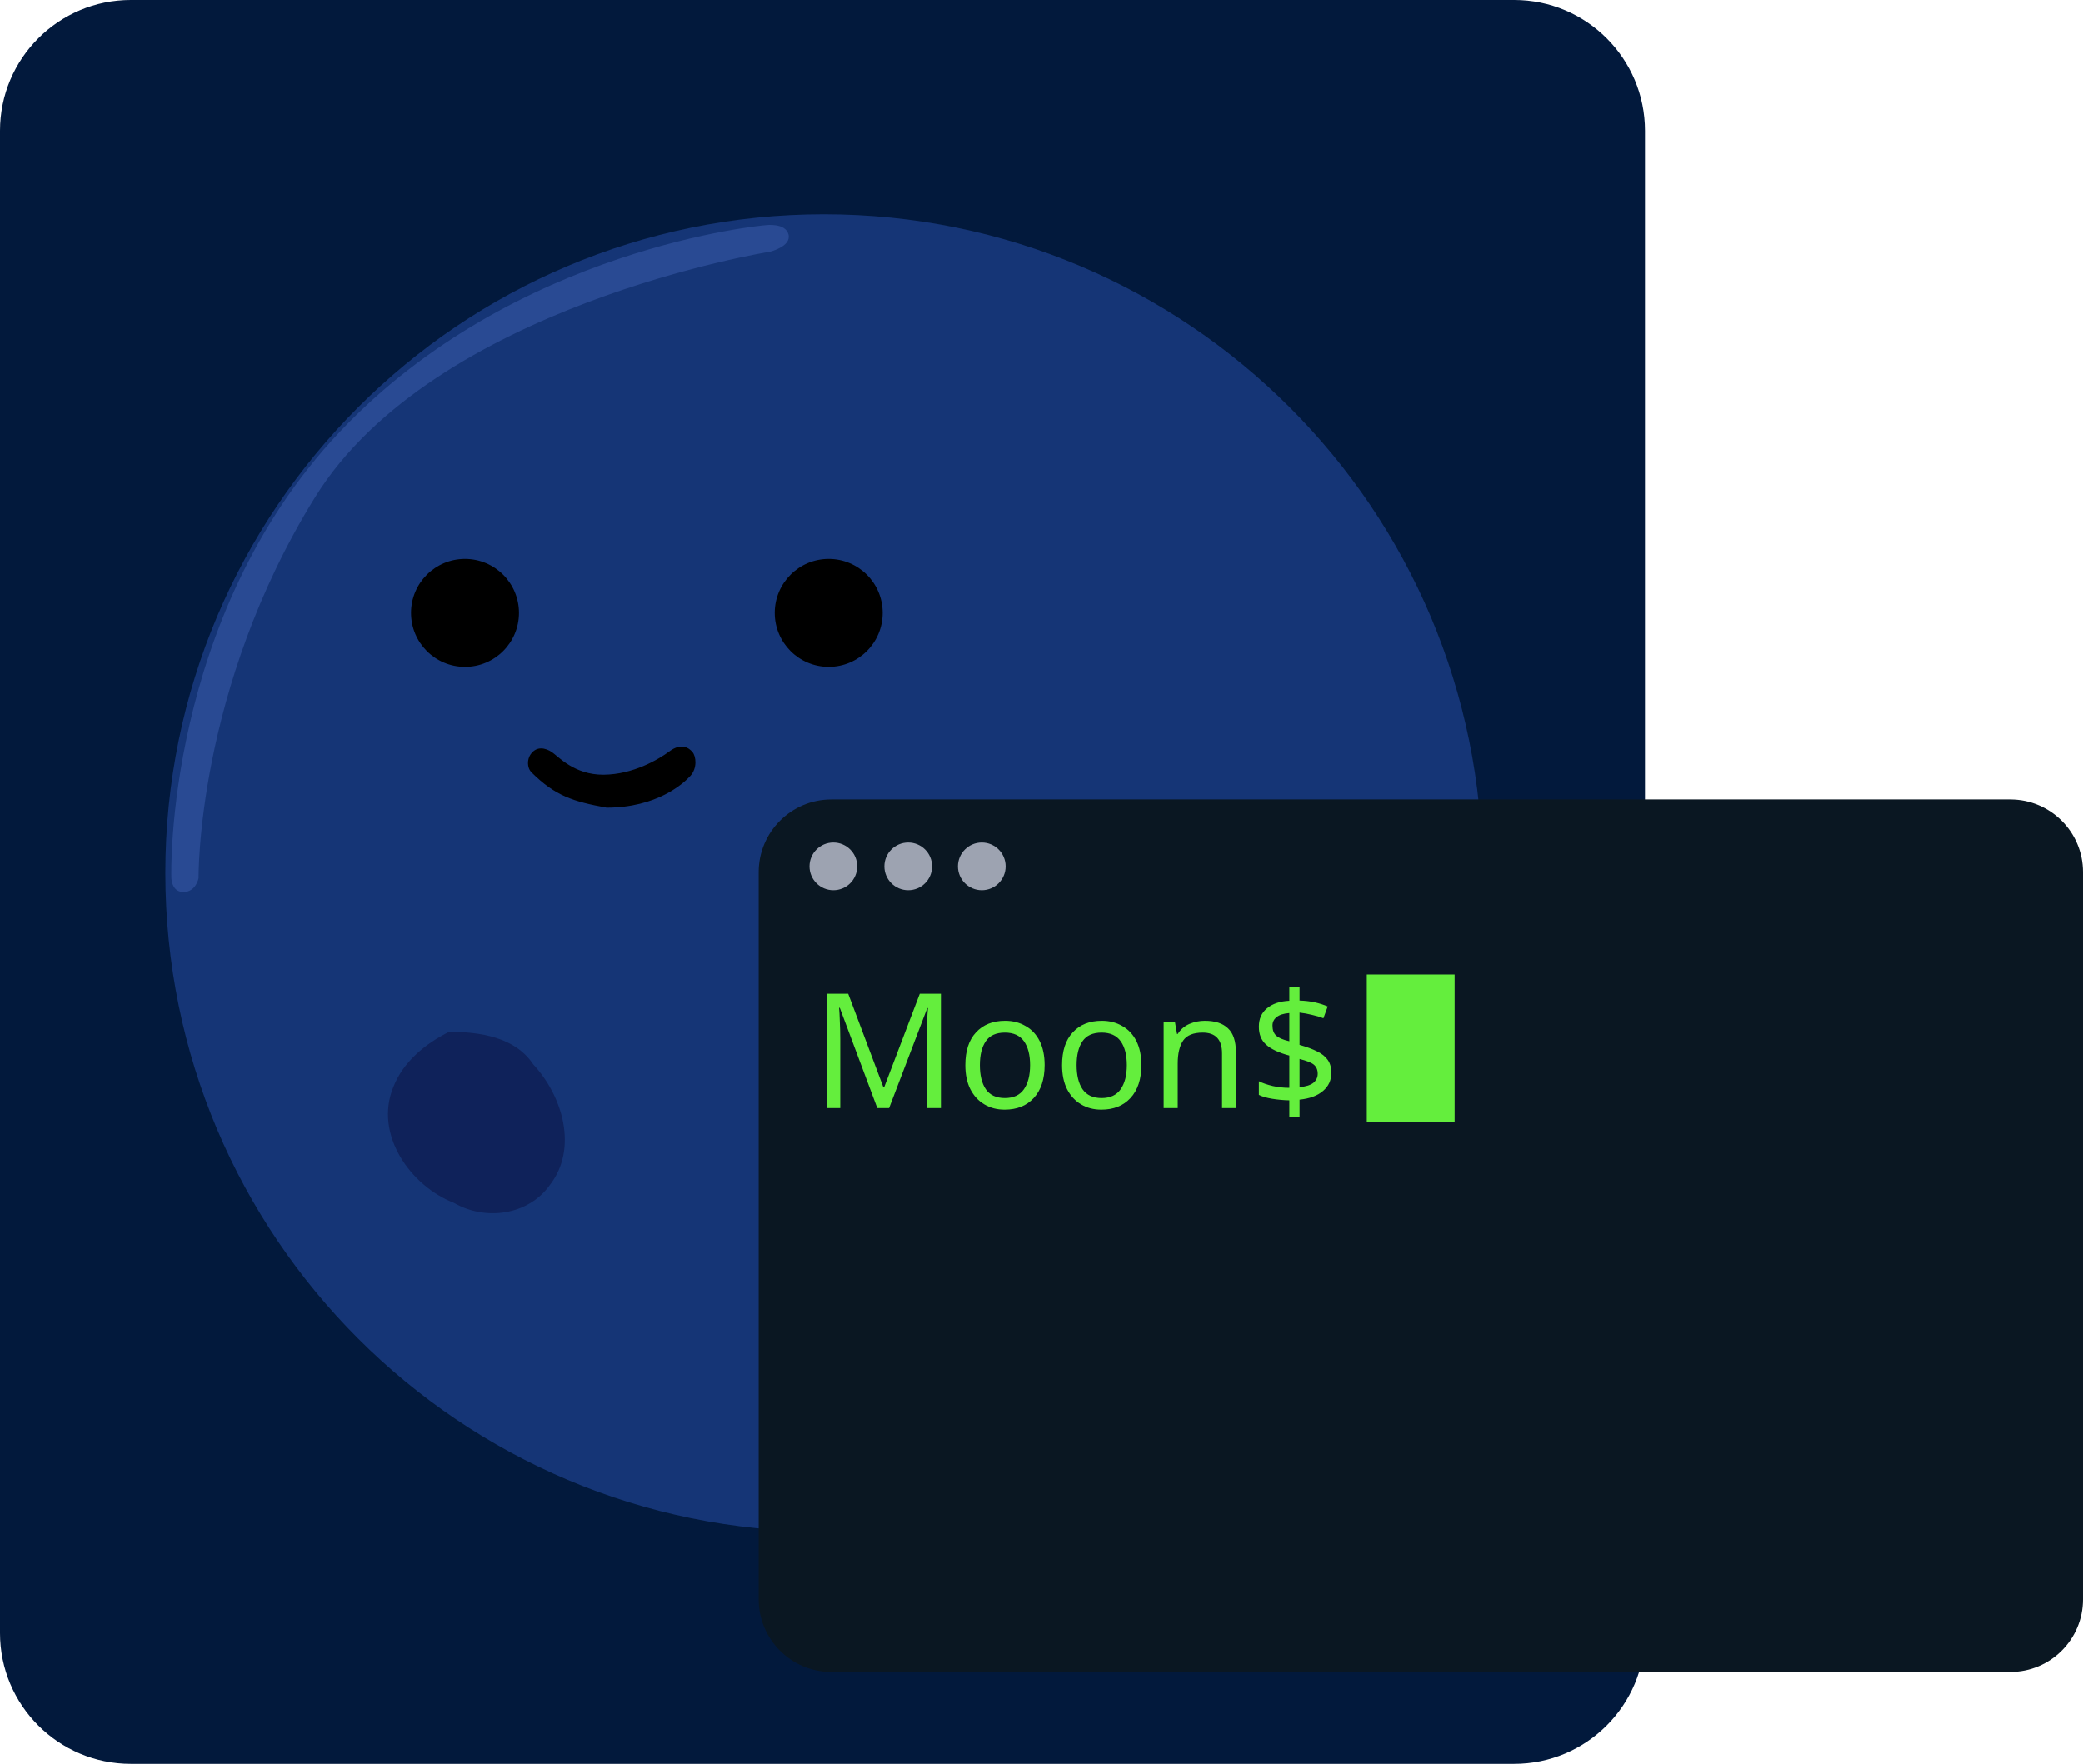
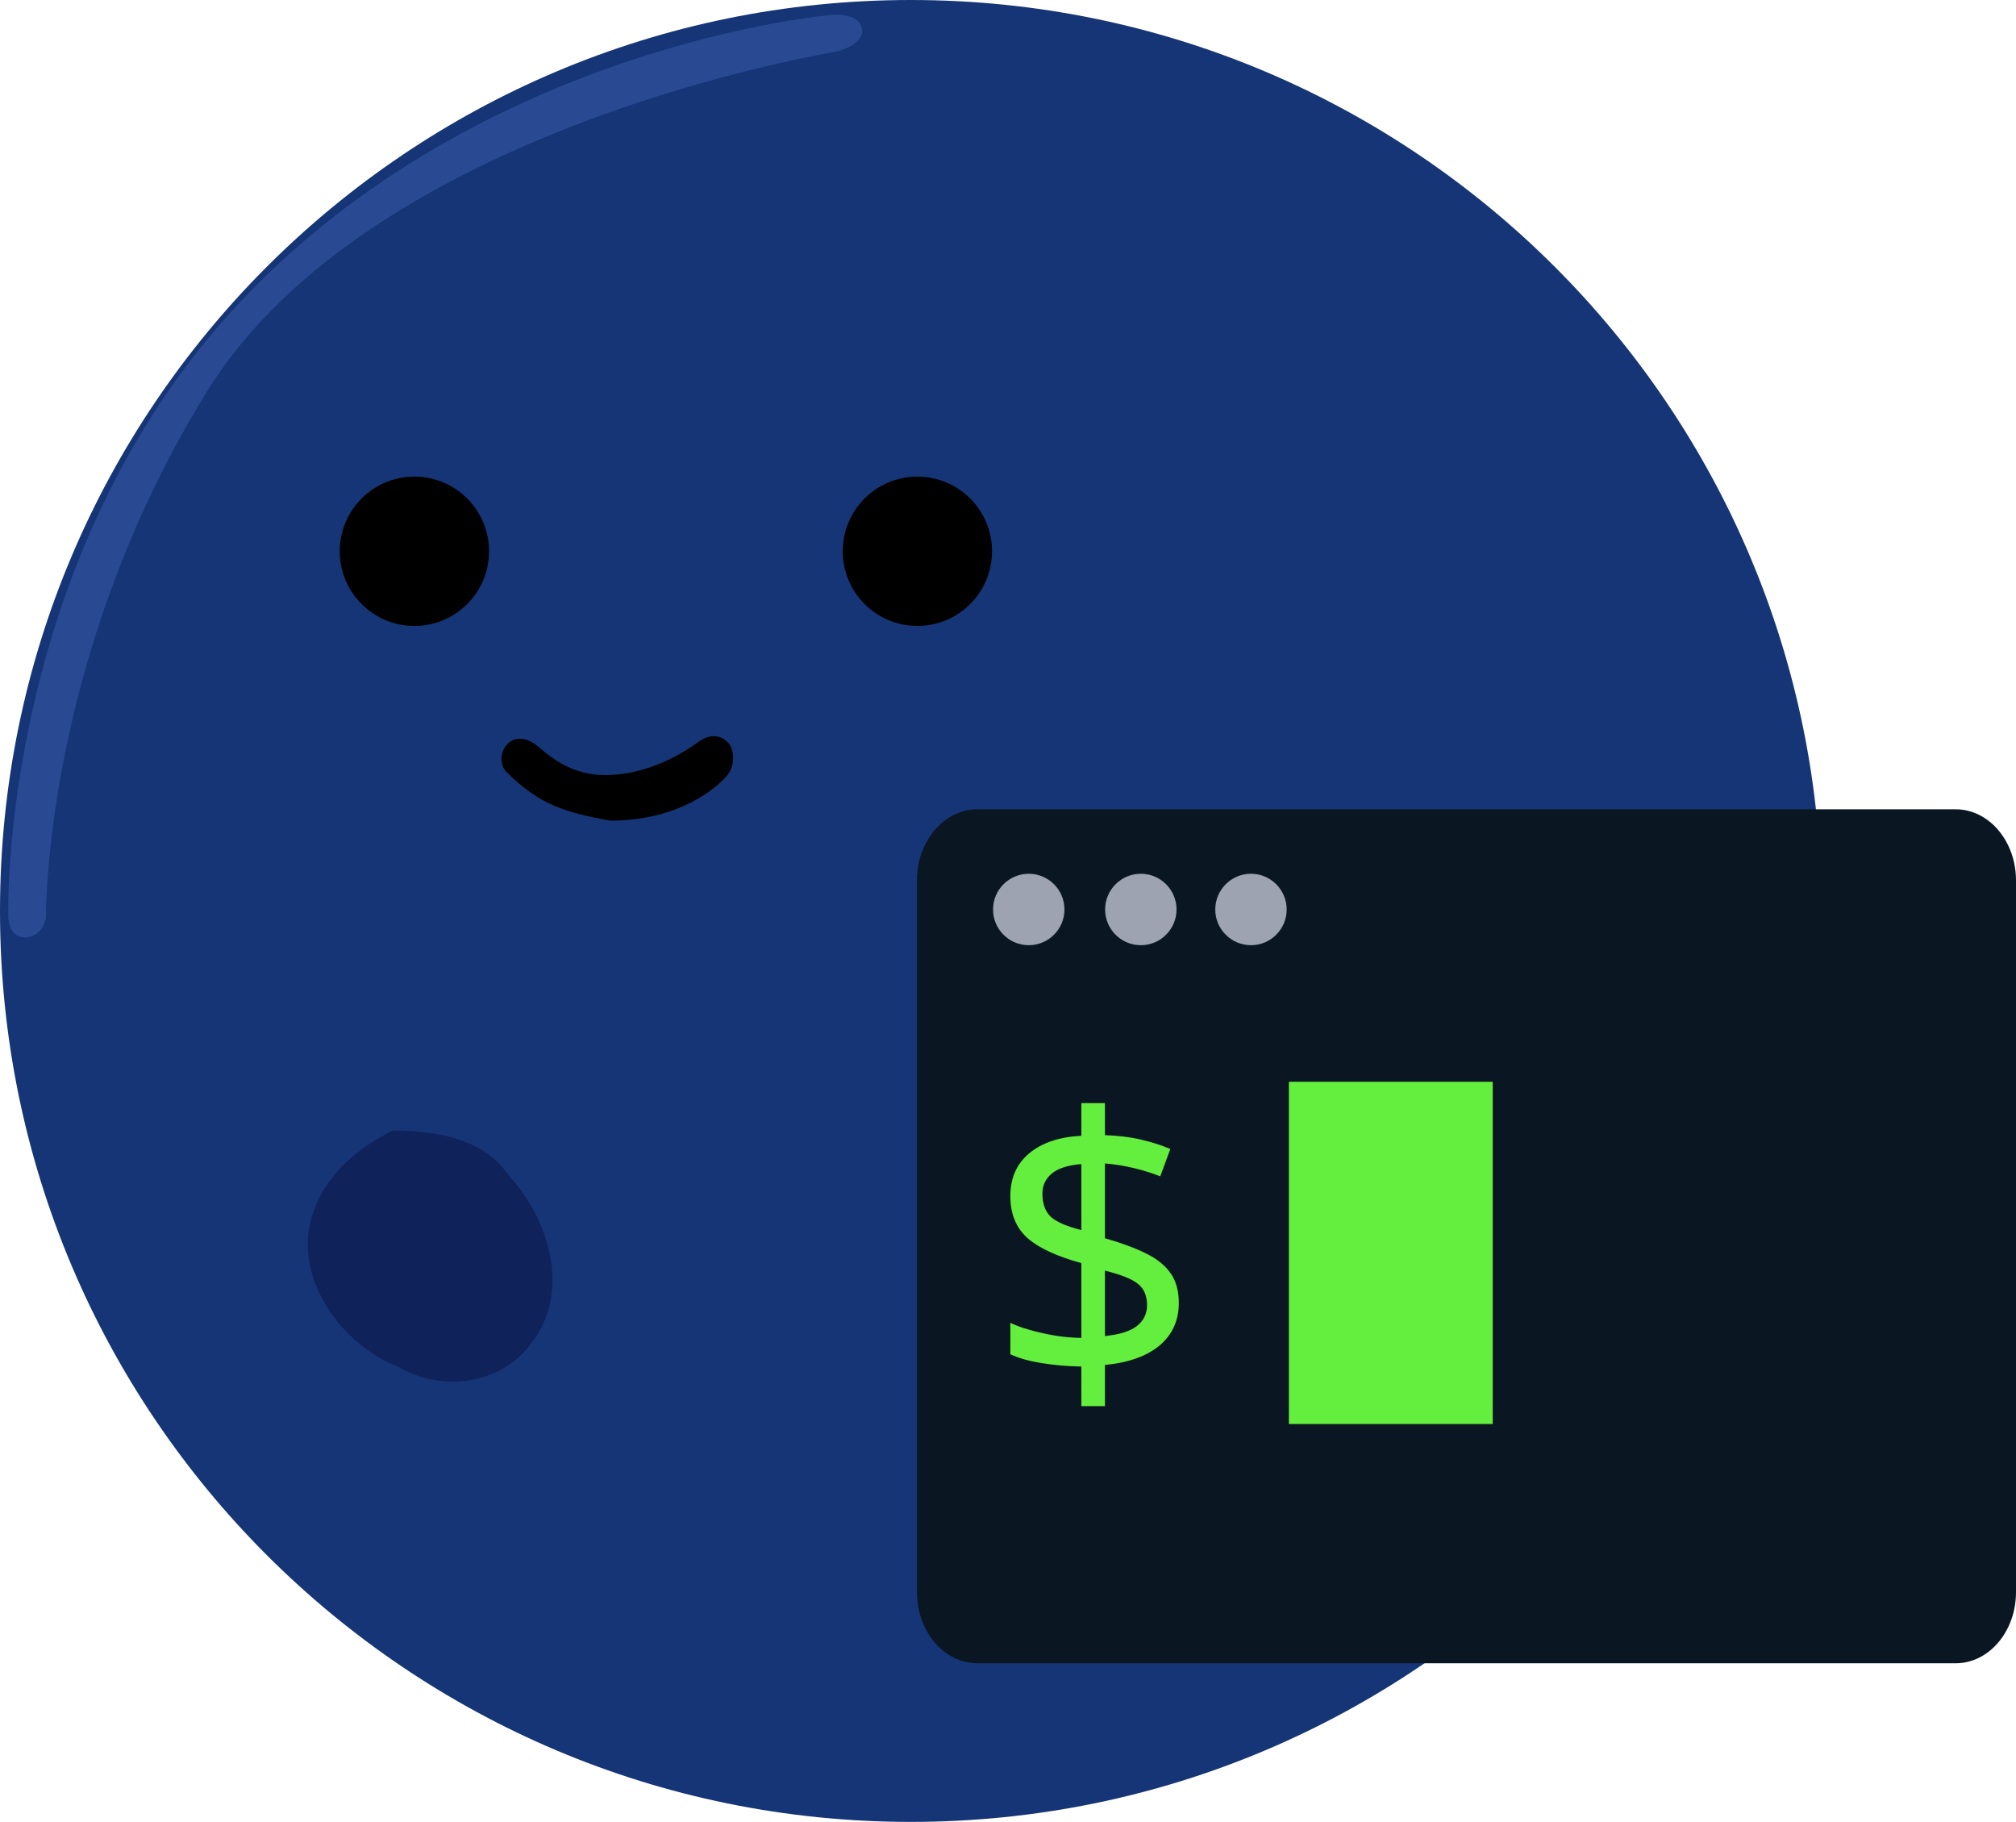
- <svg xmlns="http://www.w3.org/2000/svg" width="143.221mm" height="121.267mm" viewBox="0 0 143.221 121.267" version="1.1" id="svg1">
+ <svg xmlns="http://www.w3.org/2000/svg" width="100.227mm" height="90.56mm" viewBox="0 0 100.227 90.56" version="1.1" id="svg1">
  <defs id="defs1" />
-   <g id="layer1" transform="translate(-34.13124,-48.15417)">
-     <rect style="fill:#02193c;fill-opacity:1;stroke-width:0.265" id="rect7" width="113.104" height="121.267" x="34.131" y="48.154" rx="9" ry="9" />
-     <g id="g18" transform="translate(10.14558,161.814)">
-       <g id="g7" transform="translate(-14.38097,-46.64099)">
-         <circle style="opacity:1;fill:#153576;fill-opacity:1;stroke-width:0.24" id="circle4" cx="95.016" cy="-7.002" r="45.28" />
-         <circle style="fill:#000000;fill-opacity:1;stroke-width:0.02" id="circle5" cx="70.338" cy="-24.88" r="3.711" />
-         <circle style="fill:#000000;fill-opacity:1;stroke-width:0.02" id="circle6" cx="95.345" cy="-24.88" r="3.711" />
-         <path style="fill:#000000;fill-opacity:1;stroke-width:0.24" d="m 80.075,-11.49 c -2.283,-0.414 -3.543,-0.81 -5.16,-2.423 -0.337,-0.336 -0.289,-0.907 -0.085,-1.213 0.424,-0.639 1.055,-0.465 1.482,-0.183 0.426,0.282 1.532,1.571 3.561,1.554 2.029,-0.017 3.759,-1.043 4.54,-1.619 0.782,-0.576 1.31,-0.244 1.564,0.06 0.254,0.304 0.34,1.105 -0.141,1.638 -0.482,0.533 -2.301,2.182 -5.76,2.186 -3.459,0.004 -3.6e-5,3.6e-5 -3.6e-5,3.6e-5 z" id="path6" />
-       </g>
-       <path fill="#0f225a" d="m 54.877,-42.726 c 2.092,0.016 4.517,0.352 5.774,2.245 2.012,2.161 3.104,5.782 1.126,8.312 -1.494,2.071 -4.428,2.454 -6.578,1.208 -3.012,-1.169 -5.496,-4.719 -4.174,-7.953 0.677,-1.747 2.215,-3.001 3.852,-3.812 z" id="path7" style="display:block;stroke-width:0.265" />
-       <path style="opacity:1;fill:#294a93;fill-opacity:1;stroke-width:0.265" d="m 35.767,-53.407 c 0,0 -0.487,-17.762 11.557,-30.535 12.044,-12.774 29.319,-14.234 29.319,-14.234 0,0 1.353,-0.176 1.557,0.643 0.205,0.819 -1.255,1.178 -1.255,1.178 0,0 -23.136,3.688 -31.307,16.901 -8.171,13.213 -7.998,26.166 -7.998,26.166 0,0 -0.174,0.956 -1.043,0.956 -0.869,0 -0.831,-1.075 -0.831,-1.075 z" id="path12" />
+   <g id="g18" transform="translate(-35.35497,98.92305)">
+     <g id="g7" transform="translate(-14.38097,-46.64099)">
+       <circle style="opacity:1;fill:#153576;fill-opacity:1;stroke-width:0.24" id="circle4" cx="95.016" cy="-7.002" r="45.28" />
+       <circle style="fill:#000000;fill-opacity:1;stroke-width:0.02" id="circle5" cx="70.338" cy="-24.88" r="3.711" />
+       <circle style="fill:#000000;fill-opacity:1;stroke-width:0.02" id="circle6" cx="95.345" cy="-24.88" r="3.711" />
+       <path style="fill:#000000;fill-opacity:1;stroke-width:0.24" d="m 80.075,-11.49 c -2.283,-0.414 -3.543,-0.81 -5.16,-2.423 -0.337,-0.336 -0.289,-0.907 -0.085,-1.213 0.424,-0.639 1.055,-0.465 1.482,-0.183 0.426,0.282 1.532,1.571 3.561,1.554 2.029,-0.017 3.759,-1.043 4.54,-1.619 0.782,-0.576 1.31,-0.244 1.564,0.06 0.254,0.304 0.34,1.105 -0.141,1.638 -0.482,0.533 -2.301,2.182 -5.76,2.186 -3.459,0.004 -3.6e-5,3.6e-5 -3.6e-5,3.6e-5 z" id="path6" />
    </g>
-     <g id="g19" transform="translate(-90.05434,75.19425)">
-       <rect style="opacity:1;fill:#0a1722;fill-opacity:1;stroke-width:0.265" id="rect15" width="91.058" height="59.984" x="176.349" y="27.924" rx="5" ry="5" />
-       <circle style="opacity:1;fill:#9da3b1;fill-opacity:1;stroke-width:0.265" id="circle16" cx="181.484" cy="32.525" r="1.64" />
-       <circle style="opacity:1;fill:#9da3b1;fill-opacity:1;stroke-width:0.265" id="circle17" cx="186.632" cy="32.525" r="1.64" />
-       <circle style="opacity:1;fill:#9da3b1;fill-opacity:1;stroke-width:0.265" id="circle18" cx="191.691" cy="32.525" r="1.64" />
-       <text xml:space="preserve" style="font-style:normal;font-variant:normal;font-weight:500;font-stretch:normal;font-size:10.998px;font-family:Futura;-inkscape-font-specification:'Futura Medium';writing-mode:lr-tb;direction:ltr;fill:#64ee3d;fill-opacity:1;stroke-width:0.412" x="179.971" y="49.139" id="text18">
-         <tspan id="tspan18" style="font-style:normal;font-variant:normal;font-weight:500;font-stretch:normal;font-family:Futura;-inkscape-font-specification:'Futura Medium';fill:#64ee3d;fill-opacity:1;stroke-width:0.412" x="179.971" y="49.139">Moon$ </tspan>
-       </text>
-       <rect style="fill:#64ee3d;fill-opacity:1;stroke-width:0.265" id="rect18" width="6.038" height="10.136" x="218.163" y="39.959" rx="0" ry="0" />
-     </g>
+     <path fill="#0f225a" d="m 54.877,-42.726 c 2.092,0.016 4.517,0.352 5.774,2.245 2.012,2.161 3.104,5.782 1.126,8.312 -1.494,2.071 -4.428,2.454 -6.578,1.208 -3.012,-1.169 -5.496,-4.719 -4.174,-7.953 0.677,-1.747 2.215,-3.001 3.852,-3.812 z" id="path7" style="display:block;stroke-width:0.265" />
+     <path style="opacity:1;fill:#294a93;fill-opacity:1;stroke-width:0.265" d="m 35.767,-53.407 c 0,0 -0.487,-17.762 11.557,-30.535 12.044,-12.774 29.319,-14.234 29.319,-14.234 0,0 1.353,-0.176 1.557,0.643 0.205,0.819 -1.255,1.178 -1.255,1.178 0,0 -23.136,3.688 -31.307,16.901 -8.171,13.213 -7.998,26.166 -7.998,26.166 0,0 -0.174,0.956 -1.043,0.956 -0.869,0 -0.831,-1.075 -0.831,-1.075 z" id="path12" />
+   </g>
+   <g id="g19" transform="translate(-135.5549,12.30333)">
+     <rect style="opacity:1;fill:#0a1722;fill-opacity:1;stroke-width:0.172" id="rect15" width="54.64" height="42.448" x="181.142" y="27.924" rx="3" ry="3.538" />
+     <circle style="opacity:1;fill:#9da3b1;fill-opacity:1;stroke-width:0.286" id="circle16" cx="186.7" cy="32.904" r="1.775" />
+     <circle style="opacity:1;fill:#9da3b1;fill-opacity:1;stroke-width:0.286" id="circle17" cx="192.272" cy="32.904" r="1.775" />
+     <circle style="opacity:1;fill:#9da3b1;fill-opacity:1;stroke-width:0.286" id="circle18" cx="197.748" cy="32.904" r="1.775" />
+     <text xml:space="preserve" style="font-style:normal;font-variant:normal;font-weight:500;font-stretch:normal;font-size:18.458px;font-family:Futura;-inkscape-font-specification:'Futura Medium';writing-mode:lr-tb;direction:ltr;fill:#64ee3d;fill-opacity:1;stroke-width:0.692" x="184.643" y="56.53" id="text18">
+       <tspan id="tspan18" style="font-style:normal;font-variant:normal;font-weight:500;font-stretch:normal;font-family:Futura;-inkscape-font-specification:'Futura Medium';fill:#64ee3d;fill-opacity:1;stroke-width:0.692" x="184.643" y="56.53">$ </tspan>
+     </text>
+     <rect style="fill:#64ee3d;fill-opacity:1;stroke-width:0.444" id="rect18" width="10.134" height="17.011" x="199.632" y="41.468" rx="0" ry="0" />
  </g>
</svg>
